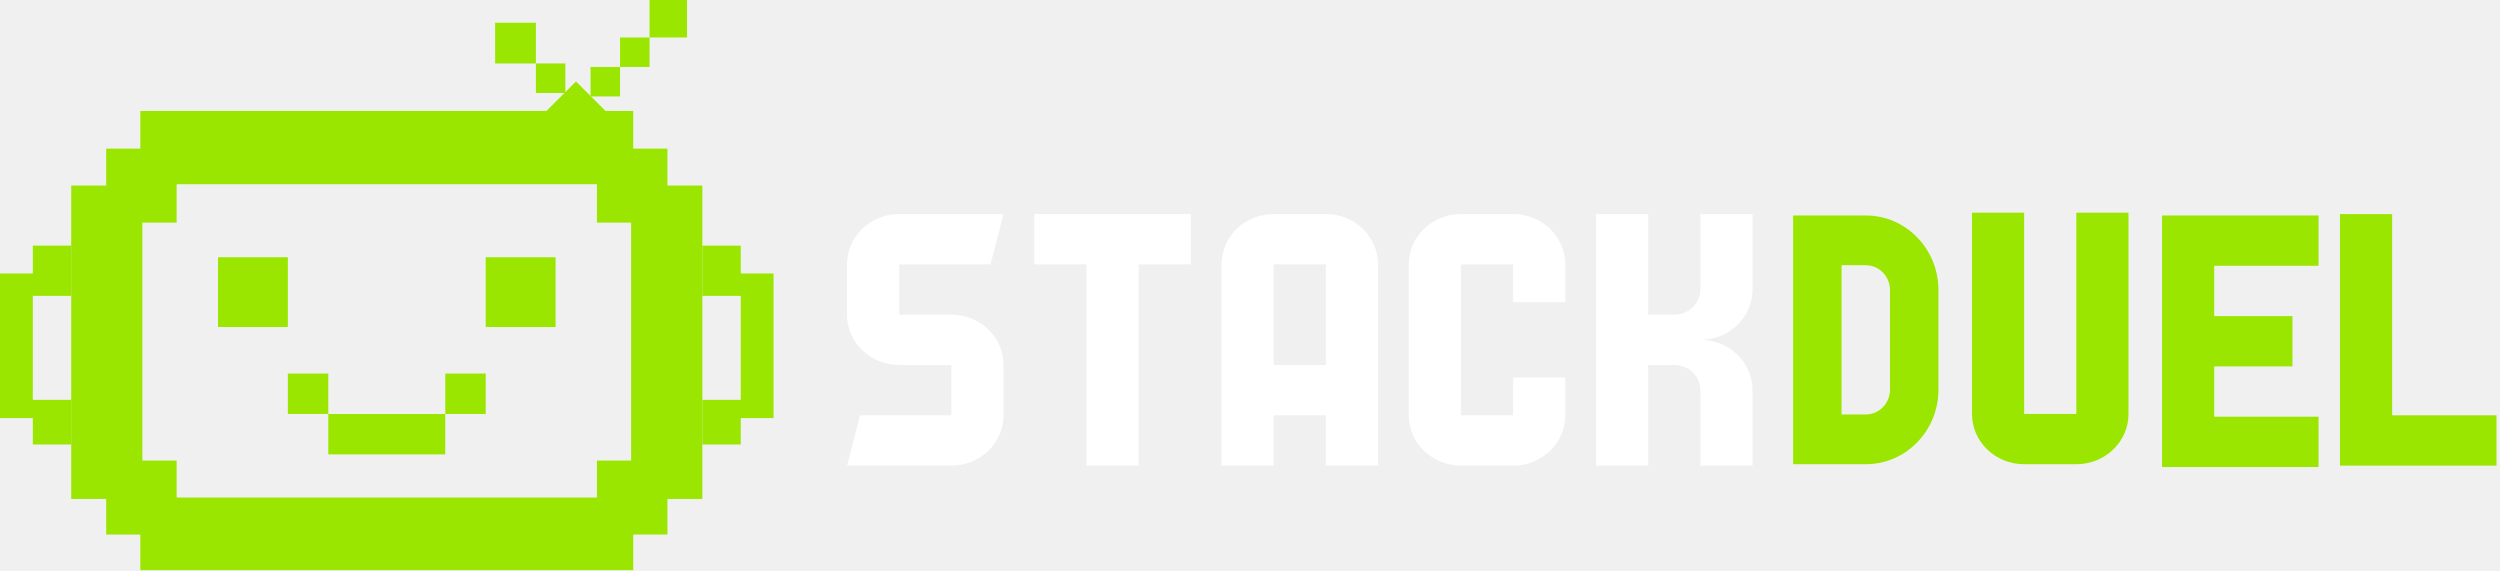
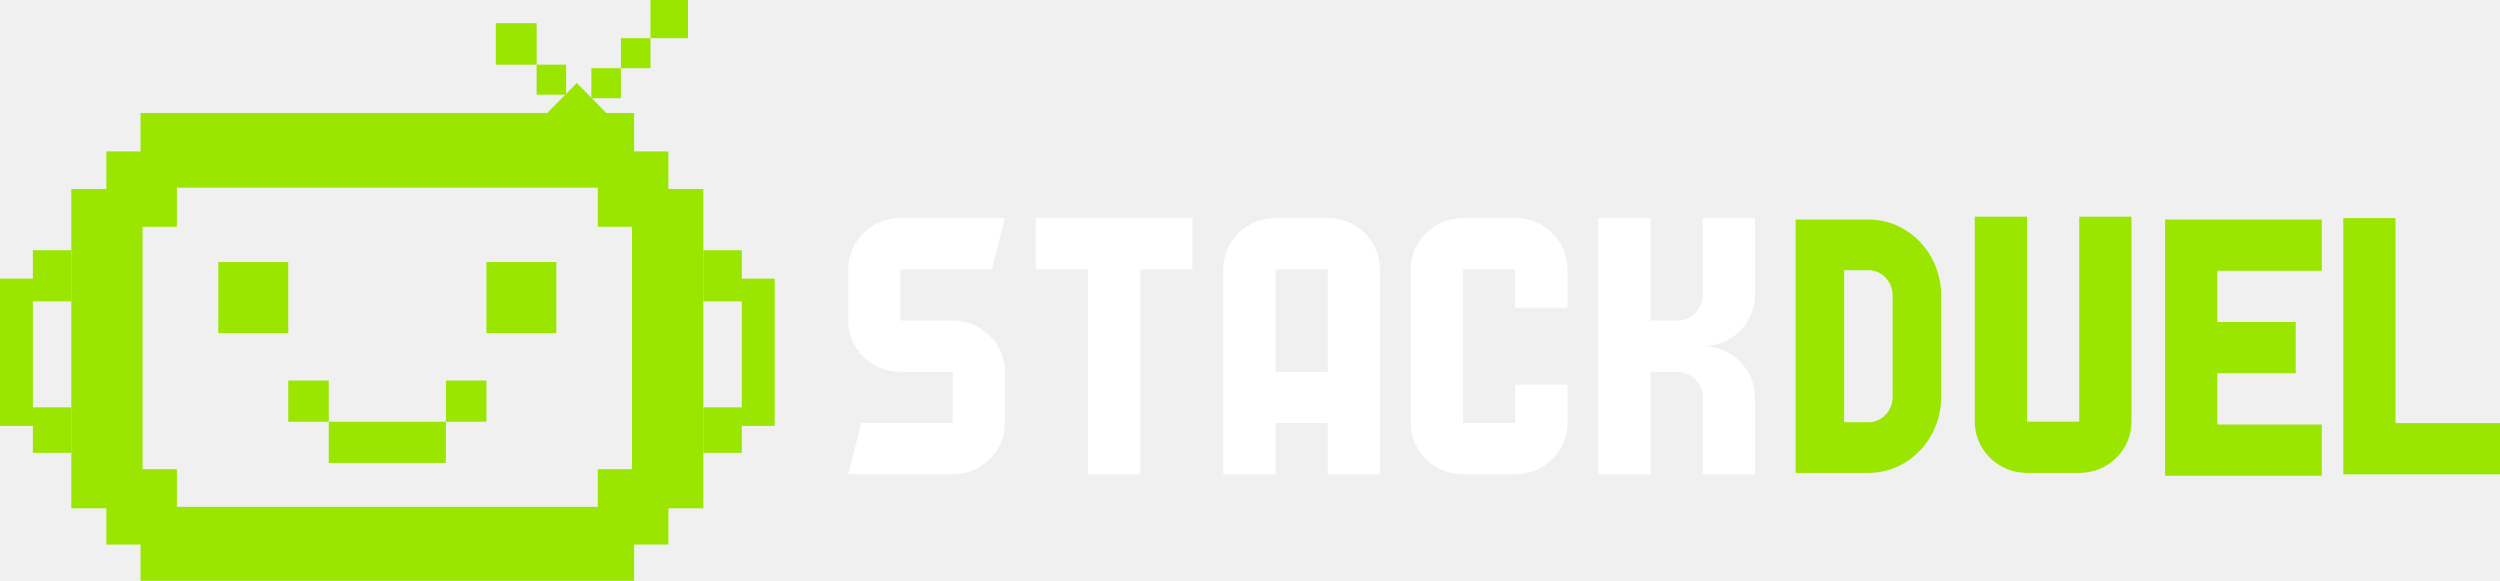
- <svg xmlns="http://www.w3.org/2000/svg" width="670" height="153" viewBox="0 0 670 153" fill="none">
-   <path d="M19.085 65.826H8.795V73.289H0V112.044H8.795V119.126H19.085V107.16H8.795V79.293H19.085V65.826Z" fill="#9AE600" />
-   <path d="M178.875 49.724V39.833H169.706V29.735H37.61V39.833H28.462V49.724H19.085V133.72H28.462V143.259H37.61V152.797H169.706V143.252H178.875V133.72H188.231V49.724H178.875ZM169.146 123.428H159.977V133.34H47.34V123.428H38.15V59.657H47.34V49.371H159.977V59.657H169.146V123.428Z" fill="#9AE600" />
-   <path d="M188.231 65.826H198.521V73.289H207.316V112.044H198.521V119.126H188.231V107.16H198.521V79.293H188.231V65.826Z" fill="#9AE600" />
-   <path d="M77.144 68.939H58.426V87.648H77.144V68.939Z" fill="#9AE600" />
-   <path d="M148.891 68.939H130.172V87.648H148.891V68.939Z" fill="#9AE600" />
-   <path d="M87.981 100.112H77.144V110.944H87.981V100.112Z" fill="#9AE600" />
-   <path d="M119.328 110.951H87.981V121.782H119.328V110.951Z" fill="#9AE600" />
-   <path d="M130.172 100.112H119.335V110.944H130.172V100.112Z" fill="#9AE600" />
-   <path d="M162.287 29.736L154.369 21.823L146.452 29.736L154.369 37.65L162.287 29.736Z" fill="#9AE600" />
-   <path d="M151.52 17.008H143.618V24.907H151.52V17.008Z" fill="#9AE600" />
-   <path d="M143.618 6.094H132.698V17.008H143.618V6.094Z" fill="#9AE600" />
-   <path d="M166.17 17.942H158.267V25.841H166.17V17.942Z" fill="#9AE600" />
-   <path d="M174.08 10.043H166.177V17.942H174.08V10.043Z" fill="#9AE600" />
-   <path d="M184.127 0H174.08V10.043H184.127V0Z" fill="#9AE600" />
-   <path d="M265.45 70.851L268.945 57.368H240.982C233.26 57.368 227 63.405 227 70.851V84.333C227 91.779 233.26 97.816 240.982 97.816H254.963V111.298H230.495L227 124.78H254.963C262.685 124.78 268.945 118.743 268.945 111.298V97.816C268.945 90.37 262.685 84.333 254.963 84.333H240.982V70.851H265.45Z" fill="white" />
-   <path d="M319.129 57.368H277.184V70.851H291.166V124.78H305.148V70.851H319.129V57.368Z" fill="white" />
-   <path d="M355.332 57.368H341.35C333.629 57.368 327.368 63.405 327.368 70.851V124.78H341.35V111.298H355.332V124.78H369.314V70.851C369.314 63.405 363.053 57.368 355.332 57.368ZM355.332 97.816H341.35V70.851H355.332V97.816Z" fill="white" />
-   <path d="M377.553 70.851V111.298C377.553 118.743 383.813 124.78 391.534 124.78H405.516C413.237 124.78 419.498 118.743 419.498 111.298V101.186H405.516V111.298H391.534V70.851H405.516V80.963H419.498V70.851C419.498 63.405 413.237 57.368 405.516 57.368H391.534C383.813 57.368 377.553 63.405 377.553 70.851Z" fill="white" />
-   <path d="M469.682 77.592V57.368H455.7V77.592C455.7 81.317 452.572 84.333 448.709 84.333H441.719V57.368H427.737V124.78H441.719V97.816H448.709C452.572 97.816 455.7 100.832 455.7 104.557V124.78H469.682V104.557C469.682 97.111 463.422 91.074 455.7 91.074C463.422 91.074 469.682 85.038 469.682 77.592Z" fill="white" />
-   <path d="M480.555 57.749V124.412H500.03C510.786 124.412 519.504 115.459 519.504 104.413V77.748C519.504 66.702 510.786 57.749 500.03 57.749H480.555ZM500.03 111.079H493.538V71.082H500.03C503.616 71.082 506.521 74.065 506.521 77.748V104.413C506.521 108.096 503.616 111.079 500.03 111.079Z" fill="#9AE600" />
-   <path d="M556.456 57V110.929H542.474V57H528.492V110.929C528.492 118.375 534.753 124.412 542.474 124.412H556.456C564.177 124.412 570.437 118.375 570.437 110.929V57H556.456Z" fill="#9AE600" />
-   <path d="M641.095 111.304V57.374H627.113V124.786H669.058V111.304H641.095Z" fill="#9AE600" />
-   <path d="M621.371 71.231V57.749H593.407H579.425V125.161H621.371V111.678H593.407V98.196H614.38V84.714H593.407V71.231H621.371Z" fill="#9AE600" />
+ <svg xmlns="http://www.w3.org/2000/svg" width="594" height="138" viewBox="0 0 594 138" fill="none">
+   <path d="M16.944 59.452H7.809V66.192H0V101.193H7.809V107.59H16.944V96.783H7.809V71.614H16.944V59.452Z" fill="#9AE600" />
+   <path d="M158.808 44.909V35.976H150.668V26.855H33.391V35.976H25.269V44.909H16.944V120.771H25.269V129.386H33.391V138H150.668V129.379H158.808V120.771H167.114V44.909H158.808ZM150.17 111.476H142.03V120.427H42.029V111.476H33.87V53.879H42.029V44.59H142.03V53.879H150.17V111.476Z" fill="#9AE600" />
+   <path d="M167.114 59.452H176.25V66.192H184.059V101.193H176.25V107.59H167.114V96.783H176.25V71.614H167.114V59.452Z" fill="#9AE600" />
+   <path d="M68.49 62.263H51.871V79.161H68.49V62.263Z" fill="#9AE600" />
+   <path d="M132.187 62.263H115.569V79.161H132.187V62.263Z" fill="#9AE600" />
+   <path d="M78.111 90.417H68.49V100.2H78.111V90.417Z" fill="#9AE600" />
+   <path d="M105.942 100.206H78.111V109.989H105.942V100.206Z" fill="#9AE600" />
+   <path d="M115.569 90.417H105.948V100.2H115.569V90.417Z" fill="#9AE600" />
+   <path d="M144.08 26.857L137.052 19.709L130.023 26.857L137.052 34.004L144.08 26.857Z" fill="#9AE600" />
+   <path d="M134.522 15.361H127.506V22.495H134.522V15.361Z" fill="#9AE600" />
+   <path d="M127.506 5.504H117.811V15.361H127.506V5.504Z" fill="#9AE600" />
+   <path d="M147.528 16.204H140.512V23.338H147.528V16.204Z" fill="#9AE600" />
+   <path d="M154.55 9.07H147.534V16.204H154.55V9.07Z" fill="#9AE600" />
+   <path d="M163.471 0H154.55V9.07H163.471V0Z" fill="#9AE600" />
+   <path d="M235.67 63.99L238.774 51.813H213.947C207.092 51.813 201.534 57.265 201.534 63.99V76.166C201.534 82.891 207.092 88.343 213.947 88.343H226.36V100.52H204.637L201.534 112.697H226.36C233.216 112.697 238.774 107.245 238.774 100.52V88.343C238.774 81.619 233.216 76.166 226.36 76.166H213.947V63.99H235.67Z" fill="white" />
+   <path d="M283.328 51.813H246.088V63.99H258.502V112.697H270.915V63.99H283.328V51.813Z" fill="white" />
+   <path d="M315.469 51.813H303.056C296.201 51.813 290.643 57.265 290.643 63.99V112.697H303.056V100.52H315.469V112.697H327.882V63.99C327.882 57.265 322.324 51.813 315.469 51.813ZM315.469 88.343H303.056V63.99H315.469V88.343Z" fill="white" />
+   <path d="M335.197 63.99V100.52C335.197 107.245 340.755 112.697 347.61 112.697H360.023C366.879 112.697 372.437 107.245 372.437 100.52V91.387H360.023V100.52H347.61V63.99H360.023V73.122H372.437V63.99C372.437 57.265 366.879 51.813 360.023 51.813H347.61C340.755 51.813 335.197 57.265 335.197 63.99Z" fill="white" />
+   <path d="M416.991 70.078V51.813H404.578V70.078C404.578 73.442 401.8 76.166 398.371 76.166H392.165V51.813H379.751V112.697H392.165V88.343H398.371C401.8 88.343 404.578 91.068 404.578 94.432V112.697H416.991V94.432C416.991 87.707 411.433 82.255 404.578 82.255C411.433 82.255 416.991 76.803 416.991 70.078Z" fill="white" />
+   <path d="M426.644 52.157V112.364H443.934C453.484 112.364 461.224 104.278 461.224 94.302V70.219C461.224 60.242 453.484 52.157 443.934 52.157H426.644ZM443.934 100.322H438.171V64.198H443.934C447.118 64.198 449.697 66.892 449.697 70.219V94.302C449.697 97.628 447.118 100.322 443.934 100.322Z" fill="#9AE600" />
+   <path d="M494.03 51.48V100.187H481.617V51.48H469.203V100.187C469.203 106.912 474.761 112.364 481.617 112.364H494.03C500.885 112.364 506.443 106.912 506.443 100.187V51.48H494.03Z" fill="#9AE600" />
+   <path d="M569.174 100.525V51.818H556.761V112.702H594V100.525H569.174Z" fill="#9AE600" />
+   <path d="M551.662 64.333V52.157H526.836H514.423V113.04H551.662V100.864H526.836V88.687H545.456V76.51H526.836V64.333H551.662Z" fill="#9AE600" />
</svg>
